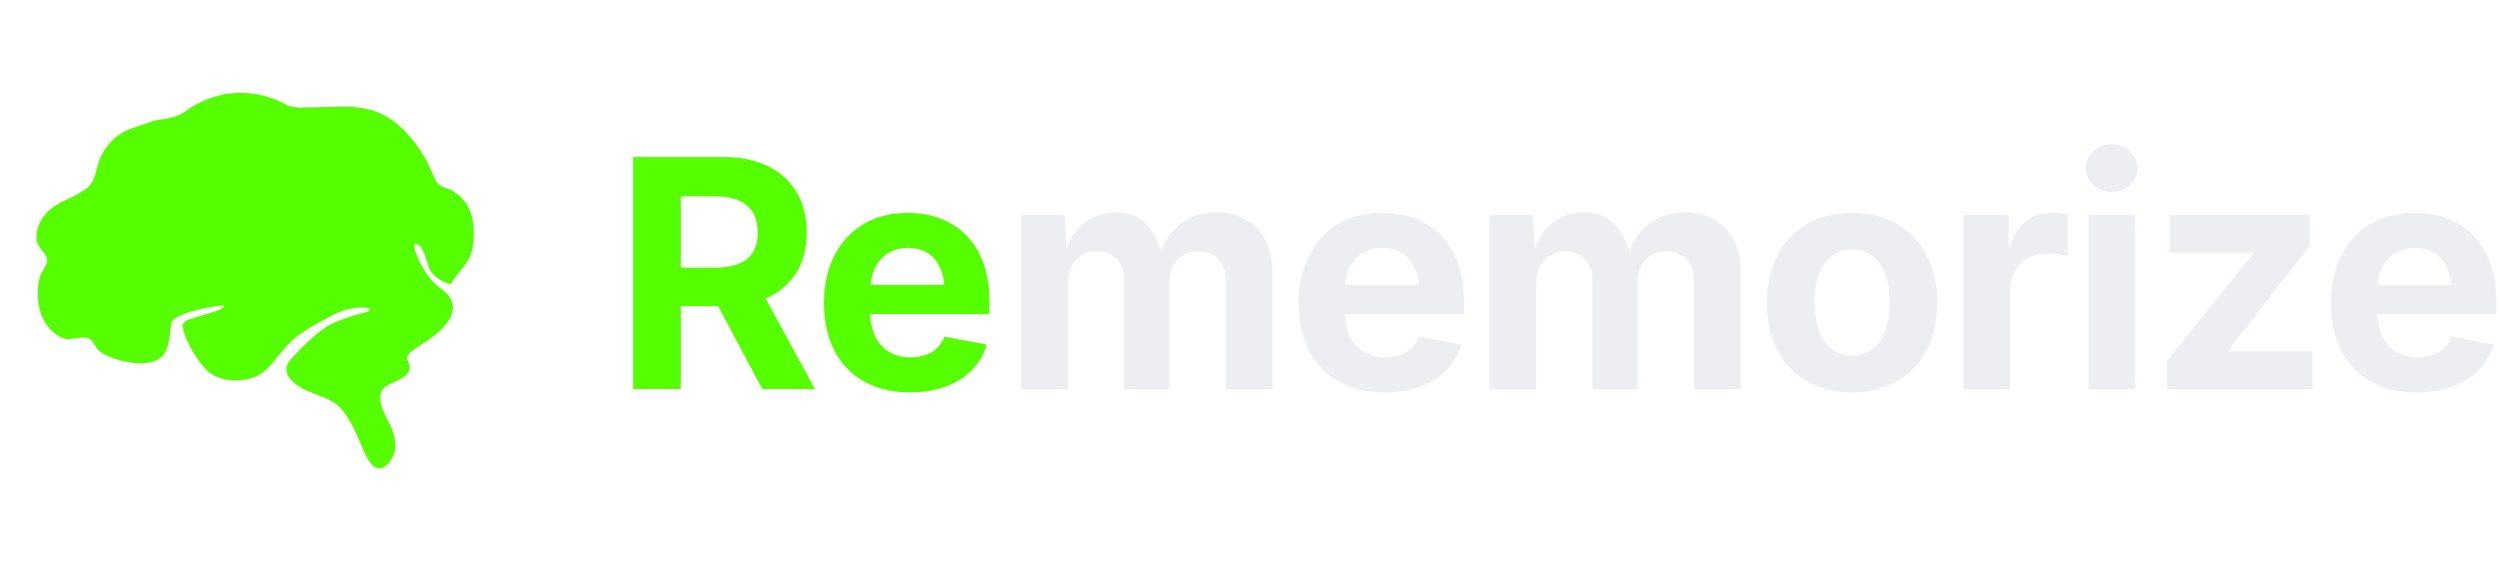
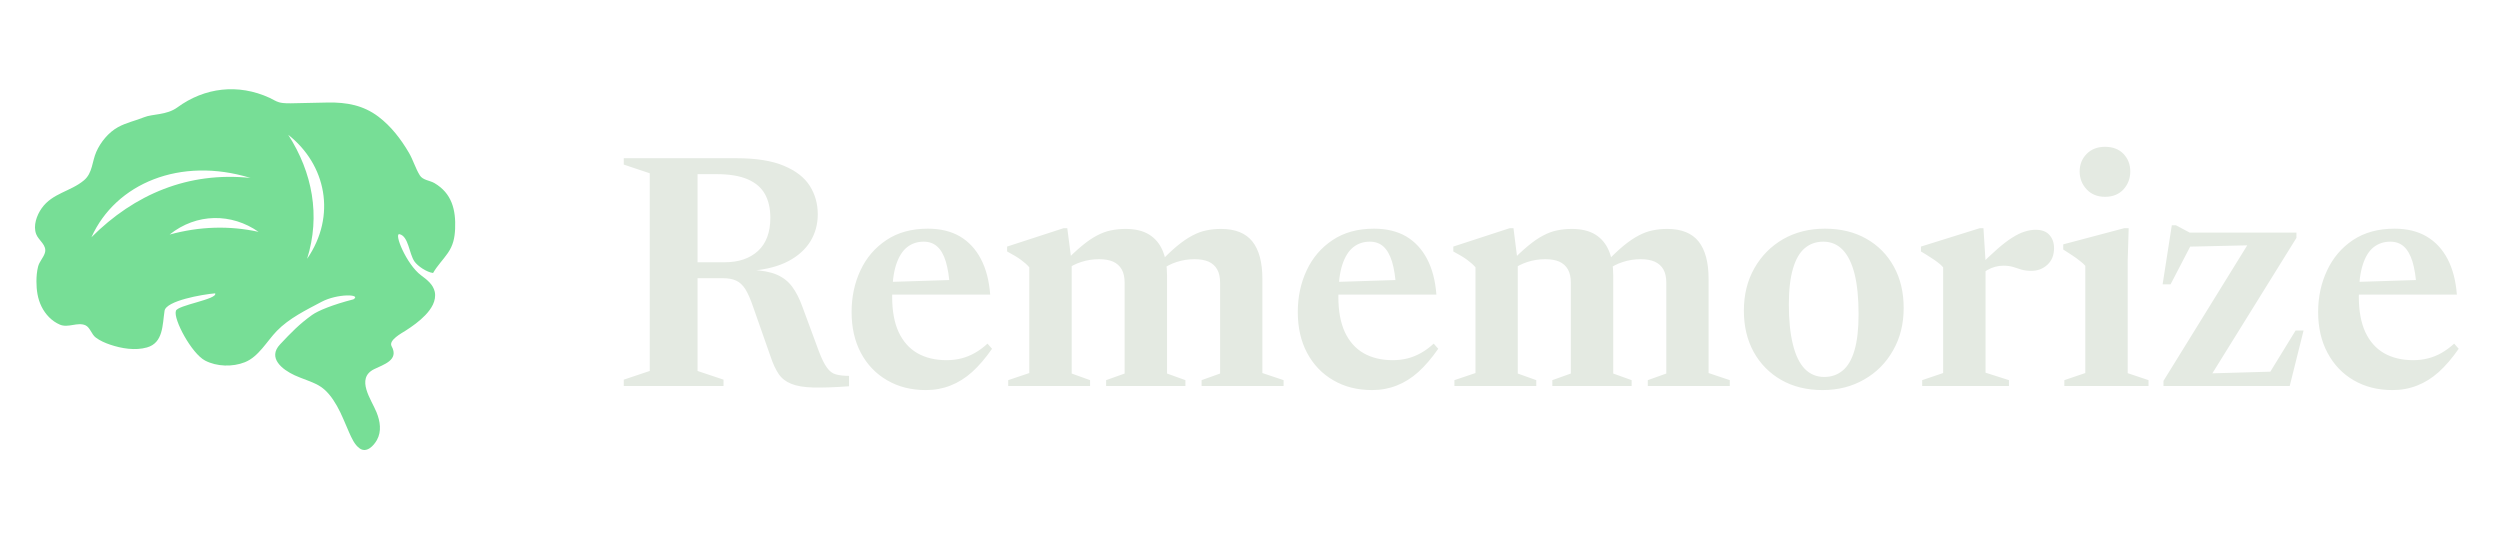
- <svg xmlns="http://www.w3.org/2000/svg" viewBox="0 0 196 44" role="img" aria-label="Rememorize">
-   <path transform="translate(-2 0) scale(0.44)" fill="#56FF00" d="M85.115,33.957c-0.858-0.502-2.151-0.534-2.714-1.438c-0.813-1.309-1.239-2.857-2.026-4.2 c-1.477-2.52-3.305-4.912-5.651-6.683c-2.824-2.131-5.903-2.676-9.373-2.623c-2.03,0.031-4.062,0.092-6.091,0.129 c-0.947,0.018-2.036,0.082-2.957-0.172c-0.626-0.172-1.167-0.555-1.753-0.823c-5.821-2.674-12.049-1.943-17.13,1.784 c-1.983,1.44-4.608,1.187-6.101,1.794c-1.625,0.661-3.363,1.01-4.909,1.868c-1.751,0.971-3.2,2.748-4.005,4.565 c-0.8,1.806-0.68,3.936-2.292,5.286c-2.492,2.087-5.849,2.365-7.835,5.174c-0.919,1.3-1.621,3.223-1.025,4.8 c0.448,1.188,2.076,2.06,1.61,3.505c-0.296,0.919-1.033,1.599-1.264,2.551c-0.216,0.887-0.296,1.803-0.296,2.715 c0.001,1.611,0.22,3.199,0.941,4.657c0.724,1.464,1.896,2.715,3.413,3.361c1.548,0.661,3.263-0.535,4.738,0.121 c0.848,0.377,1.125,1.687,1.903,2.267c0.795,0.594,1.73,1.002,2.665,1.319c2.117,0.72,4.643,1.141,6.837,0.521 c3.039-0.854,2.864-4.194,3.263-6.796c0.285-1.857,6.994-3.039,9.381-3.238c0.551,1.102-7.1,2.199-7.278,3.265 c-0.505,1.516,2.911,7.903,5.417,9.205c2.18,1.134,5.09,1.207,7.362,0.308c2.559-1.011,4.081-3.889,5.932-5.799 c2.274-2.348,5.438-3.887,8.316-5.412c2.909-1.541,7.468-1.441,5.906-0.456c-3.85,0.987-6.569,2.106-7.683,2.904 c-2.379,1.704-3.871,3.261-5.921,5.438c-2.387,2.52,0.407,4.693,2.701,5.747c1.433,0.659,2.999,1.084,4.38,1.84 c1.535,0.842,2.617,2.359,3.465,3.851c0.887,1.557,1.501,3.235,2.234,4.864c0.471,1.05,1.01,2.334,1.989,3.015 c1.281,0.892,2.588-0.505,3.179-1.565c0.906-1.625,0.601-3.471-0.058-5.122c-0.93-2.332-3.951-6.291-0.461-8.018 c1.745-0.864,4.673-1.671,3.246-4.259c-0.611-1.106,1.877-2.427,2.59-2.883c1.314-0.841,2.579-1.754,3.667-2.885 c1.093-1.138,2.081-2.654,1.751-4.306c-0.299-1.392-1.464-2.271-2.542-3.073c-2.709-2.016-5.117-7.894-3.988-7.627 c1.679,0.396,1.765,3.64,2.768,5.066c0.613,0.871,2.272,1.981,3.444,2.128c0.766-1.34,1.868-2.44,2.742-3.706 c0.976-1.414,1.272-2.788,1.346-4.479C89.103,38.922,88.344,35.847,85.115,33.957z" />
-   <text x="48" y="30.5" font-family="-apple-system, BlinkMacSystemFont, 'Segoe UI', system-ui, sans-serif" font-weight="700" font-size="25" letter-spacing="-0.02em" fill="#eceef1">
-     <tspan fill="#56FF00">Re</tspan>memorize</text>
+ <svg xmlns="http://www.w3.org/2000/svg" viewBox="0 0 204 44" role="img" aria-label="Rememorize">
+   <path transform="translate(-2 0) scale(0.44)" fill="#77de96" fill-rule="evenodd" d="M85.115,33.957c-0.858-0.502-2.151-0.534-2.714-1.438c-0.813-1.309-1.239-2.857-2.026-4.2 c-1.477-2.52-3.305-4.912-5.651-6.683c-2.824-2.131-5.903-2.676-9.373-2.623c-2.03,0.031-4.062,0.092-6.091,0.129 c-0.947,0.018-2.036,0.082-2.957-0.172c-0.626-0.172-1.167-0.555-1.753-0.823c-5.821-2.674-12.049-1.943-17.13,1.784 c-1.983,1.44-4.608,1.187-6.101,1.794c-1.625,0.661-3.363,1.01-4.909,1.868c-1.751,0.971-3.2,2.748-4.005,4.565 c-0.8,1.806-0.68,3.936-2.292,5.286c-2.492,2.087-5.849,2.365-7.835,5.174c-0.919,1.3-1.621,3.223-1.025,4.8 c0.448,1.188,2.076,2.06,1.61,3.505c-0.296,0.919-1.033,1.599-1.264,2.551c-0.216,0.887-0.296,1.803-0.296,2.715 c0.001,1.611,0.22,3.199,0.941,4.657c0.724,1.464,1.896,2.715,3.413,3.361c1.548,0.661,3.263-0.535,4.738,0.121 c0.848,0.377,1.125,1.687,1.903,2.267c0.795,0.594,1.73,1.002,2.665,1.319c2.117,0.72,4.643,1.141,6.837,0.521 c3.039-0.854,2.864-4.194,3.263-6.796c0.285-1.857,6.994-3.039,9.381-3.238c0.551,1.102-7.1,2.199-7.278,3.265 c-0.505,1.516,2.911,7.903,5.417,9.205c2.18,1.134,5.09,1.207,7.362,0.308c2.559-1.011,4.081-3.889,5.932-5.799 c2.274-2.348,5.438-3.887,8.316-5.412c2.909-1.541,7.468-1.441,5.906-0.456c-3.85,0.987-6.569,2.106-7.683,2.904 c-2.379,1.704-3.871,3.261-5.921,5.438c-2.387,2.52,0.407,4.693,2.701,5.747c1.433,0.659,2.999,1.084,4.38,1.84 c1.535,0.842,2.617,2.359,3.465,3.851c0.887,1.557,1.501,3.235,2.234,4.864c0.471,1.05,1.01,2.334,1.989,3.015 c1.281,0.892,2.588-0.505,3.179-1.565c0.906-1.625,0.601-3.471-0.058-5.122c-0.93-2.332-3.951-6.291-0.461-8.018 c1.745-0.864,4.673-1.671,3.246-4.259c-0.611-1.106,1.877-2.427,2.59-2.883c1.314-0.841,2.579-1.754,3.667-2.885 c1.093-1.138,2.081-2.654,1.751-4.306c-0.299-1.392-1.464-2.271-2.542-3.073c-2.709-2.016-5.117-7.894-3.988-7.627 c1.679,0.396,1.765,3.64,2.768,5.066c0.613,0.871,2.272,1.981,3.444,2.128c0.766-1.34,1.868-2.44,2.742-3.706 c0.976-1.414,1.272-2.788,1.346-4.479C89.103,38.922,88.344,35.847,85.115,33.957z M21.5 44 C26 34 38 29 51 33 C39.5 31.8 29.5 36 21.5 44 Z M58 25 C65 30.5 67 40 61.5 48 C64 40 62.5 32 58 25 Z M36 43.5 C41 39.5 47.5 39.5 52.5 43 C47 41.8 41.5 42 36 43.5 Z" />
+   <path fill="#e4eae2" d="M59.15 21.4Q60.84 21.4 61.85 20.48Q62.86 19.55 62.86 17.77Q62.86 16.63 62.42 15.84Q61.98 15.05 61.01 14.63Q60.04 14.21 58.45 14.21H53.76L54.37 12.91H60.08Q62.51 12.91 63.97 13.53Q65.43 14.14 66.08 15.17Q66.73 16.2 66.73 17.49Q66.73 18.7 66.13 19.69Q65.52 20.68 64.33 21.31Q63.13 21.94 61.36 22.09V22.03Q62.61 22.08 63.38 22.41Q64.15 22.74 64.63 23.38Q65.11 24.02 65.48 25.04L66.81 28.64Q67.16 29.57 67.48 30Q67.79 30.44 68.21 30.55Q68.63 30.67 69.28 30.67V31.52Q67.48 31.65 66.35 31.62Q65.23 31.59 64.57 31.32Q63.91 31.06 63.54 30.52Q63.17 29.97 62.88 29.1L61.48 25.11Q61.15 24.13 60.83 23.61Q60.5 23.09 60.07 22.9Q59.65 22.7 58.97 22.7H54.27L53.65 21.4ZM56.92 12.91V30.27L59.04 30.98V31.5H50.9V30.98L53.02 30.27V14.14L50.9 13.43V12.91ZM75.71 18.66Q77.24 18.66 78.33 19.29Q79.41 19.93 80.04 21.13Q80.67 22.33 80.8 24.04H72.11L72.12 23.02L79.1 22.8L77.51 23.46Q77.43 22.18 77.18 21.35Q76.93 20.52 76.48 20.12Q76.04 19.72 75.37 19.72Q74.59 19.72 74.02 20.17Q73.44 20.63 73.12 21.61Q72.8 22.6 72.8 24.22Q72.8 25.95 73.33 27.1Q73.87 28.25 74.86 28.82Q75.86 29.39 77.24 29.39Q77.86 29.39 78.43 29.25Q78.99 29.11 79.53 28.81Q80.07 28.51 80.58 28.04L80.95 28.46Q80.15 29.61 79.32 30.36Q78.49 31.1 77.56 31.46Q76.63 31.83 75.55 31.83Q73.75 31.83 72.39 31.03Q71.02 30.24 70.25 28.8Q69.49 27.37 69.49 25.46Q69.49 23.61 70.21 22.07Q70.93 20.52 72.33 19.59Q73.72 18.66 75.71 18.66ZM87.45 21.4V30.48L88.95 31.02V31.5H82.27V31.02L83.99 30.44V21.81Q83.73 21.51 83.32 21.21Q82.9 20.9 82.18 20.52V20.12L86.79 18.62H87.09ZM95.23 22.48V30.48L96.73 31.02V31.5H90.26V31.02L91.77 30.48V23.07Q91.77 22.4 91.53 21.98Q91.29 21.56 90.83 21.35Q90.37 21.15 89.68 21.15Q88.92 21.15 88.22 21.38Q87.52 21.61 87.06 21.98L86.72 21.54Q87.58 20.64 88.26 20.08Q88.93 19.52 89.51 19.22Q90.09 18.91 90.65 18.8Q91.22 18.68 91.86 18.68Q93.02 18.68 93.77 19.14Q94.51 19.6 94.87 20.45Q95.23 21.3 95.23 22.48ZM103.01 22.75V30.44L104.74 31.02V31.5H98.05V31.02L99.56 30.48V23.07Q99.56 22.4 99.32 21.98Q99.08 21.56 98.62 21.35Q98.15 21.15 97.47 21.15Q96.71 21.15 96.01 21.38Q95.31 21.61 94.85 21.98L94.51 21.54Q95.37 20.64 96.04 20.08Q96.72 19.52 97.3 19.22Q97.88 18.91 98.44 18.8Q99 18.68 99.64 18.68Q101.38 18.68 102.2 19.71Q103.01 20.74 103.01 22.75ZM112.12 18.66Q113.65 18.66 114.74 19.29Q115.82 19.93 116.45 21.13Q117.08 22.33 117.21 24.04H108.52L108.53 23.02L115.51 22.8L113.92 23.46Q113.84 22.18 113.59 21.35Q113.33 20.52 112.89 20.12Q112.45 19.72 111.78 19.72Q111 19.72 110.43 20.17Q109.85 20.63 109.53 21.61Q109.21 22.6 109.21 24.22Q109.21 25.95 109.74 27.1Q110.28 28.25 111.27 28.82Q112.27 29.39 113.65 29.39Q114.27 29.39 114.84 29.25Q115.4 29.11 115.94 28.81Q116.48 28.51 116.99 28.04L117.36 28.46Q116.56 29.61 115.73 30.36Q114.9 31.1 113.97 31.46Q113.04 31.83 111.96 31.83Q110.16 31.83 108.8 31.03Q107.43 30.24 106.66 28.8Q105.9 27.37 105.9 25.46Q105.9 23.61 106.62 22.07Q107.34 20.52 108.74 19.59Q110.13 18.66 112.12 18.66ZM123.85 21.4V30.48L125.36 31.02V31.5H118.68V31.02L120.4 30.44V21.81Q120.14 21.51 119.73 21.21Q119.31 20.9 118.59 20.52V20.12L123.19 18.62H123.5ZM131.64 22.48V30.48L133.14 31.02V31.5H126.67V31.02L128.18 30.48V23.07Q128.18 22.4 127.94 21.98Q127.7 21.56 127.24 21.35Q126.78 21.15 126.09 21.15Q125.33 21.15 124.63 21.38Q123.93 21.61 123.47 21.98L123.13 21.54Q123.99 20.64 124.67 20.08Q125.34 19.52 125.92 19.22Q126.5 18.91 127.06 18.8Q127.63 18.68 128.26 18.68Q129.43 18.68 130.18 19.14Q130.92 19.6 131.28 20.45Q131.64 21.3 131.64 22.48ZM139.42 22.75V30.44L141.15 31.02V31.5H134.46V31.02L135.97 30.48V23.07Q135.97 22.4 135.73 21.98Q135.49 21.56 135.02 21.35Q134.56 21.15 133.88 21.15Q133.12 21.15 132.42 21.38Q131.71 21.61 131.26 21.98L130.92 21.54Q131.78 20.64 132.45 20.08Q133.13 19.52 133.71 19.22Q134.29 18.91 134.85 18.8Q135.41 18.68 136.05 18.68Q137.79 18.68 138.61 19.71Q139.42 20.74 139.42 22.75ZM148.86 30.76Q149.74 30.76 150.37 30.23Q151 29.71 151.33 28.57Q151.66 27.44 151.66 25.64Q151.66 23.69 151.34 22.38Q151.01 21.06 150.37 20.39Q149.73 19.72 148.78 19.72Q147.9 19.72 147.27 20.25Q146.64 20.78 146.31 21.91Q145.97 23.04 145.97 24.85Q145.97 26.78 146.3 28.1Q146.62 29.42 147.26 30.09Q147.91 30.76 148.86 30.76ZM148.72 31.83Q146.81 31.83 145.36 31.01Q143.91 30.18 143.1 28.72Q142.3 27.26 142.3 25.35Q142.3 23.39 143.16 21.88Q144.02 20.37 145.51 19.51Q147.01 18.66 148.91 18.66Q150.85 18.66 152.29 19.48Q153.74 20.3 154.54 21.76Q155.34 23.21 155.34 25.13Q155.34 27.09 154.47 28.6Q153.61 30.12 152.11 30.97Q150.62 31.83 148.72 31.83ZM166.11 18.75Q166.87 18.75 167.24 19.18Q167.61 19.6 167.61 20.25Q167.61 21.1 167.07 21.6Q166.53 22.1 165.77 22.1Q165.3 22.1 164.95 22Q164.6 21.89 164.26 21.78Q163.92 21.68 163.47 21.68Q163.13 21.68 162.8 21.77Q162.47 21.86 162.16 22.04Q161.86 22.21 161.57 22.47L161.38 21.85Q162.27 20.94 162.96 20.34Q163.64 19.74 164.2 19.39Q164.75 19.04 165.21 18.9Q165.68 18.75 166.11 18.75ZM162.02 21.31V30.41L163.93 31.02V31.5H156.85V31.02L158.56 30.44V21.81Q158.37 21.59 158.12 21.41Q157.88 21.22 157.54 21.01Q157.21 20.79 156.75 20.52V20.12L161.55 18.62H161.85ZM171.77 16.06Q170.84 16.06 170.27 15.45Q169.7 14.84 169.7 13.99Q169.7 13.14 170.27 12.56Q170.84 11.98 171.77 11.98Q172.72 11.98 173.28 12.56Q173.83 13.14 173.83 13.99Q173.83 14.84 173.28 15.45Q172.72 16.06 171.77 16.06ZM173.7 18.62 173.62 21.29V30.45L175.32 31.02V31.5H168.45V31.02L170.16 30.44V21.69Q170 21.5 169.72 21.29Q169.45 21.07 169.1 20.84Q168.75 20.6 168.36 20.36V19.94L173.34 18.62ZM176.54 31.5V31.08L183.77 19.38L185.17 19.98L177.59 20.15L179.11 19.37L177.12 23.2H176.47L177.22 18.38H177.55L178.68 18.98H187.39V19.41L180.09 31.17L178.55 30.52L185.92 30.31L184.78 31.11L187.32 26.97H187.97L186.84 31.5ZM195.39 18.66Q196.92 18.66 198 19.29Q199.09 19.93 199.72 21.13Q200.35 22.33 200.48 24.04H191.79L191.8 23.02L198.78 22.8L197.19 23.46Q197.11 22.18 196.86 21.35Q196.6 20.52 196.16 20.12Q195.72 19.72 195.05 19.72Q194.27 19.72 193.69 20.17Q193.11 20.63 192.8 21.61Q192.48 22.6 192.48 24.22Q192.48 25.95 193.01 27.1Q193.55 28.25 194.54 28.82Q195.54 29.39 196.92 29.39Q197.54 29.39 198.1 29.25Q198.67 29.11 199.21 28.81Q199.74 28.51 200.26 28.04L200.63 28.46Q199.83 29.61 199 30.36Q198.17 31.1 197.24 31.46Q196.31 31.83 195.22 31.83Q193.43 31.83 192.06 31.03Q190.7 30.24 189.93 28.8Q189.16 27.37 189.16 25.46Q189.16 23.61 189.89 22.07Q190.61 20.52 192 19.59Q193.4 18.66 195.39 18.66Z" />
</svg>
